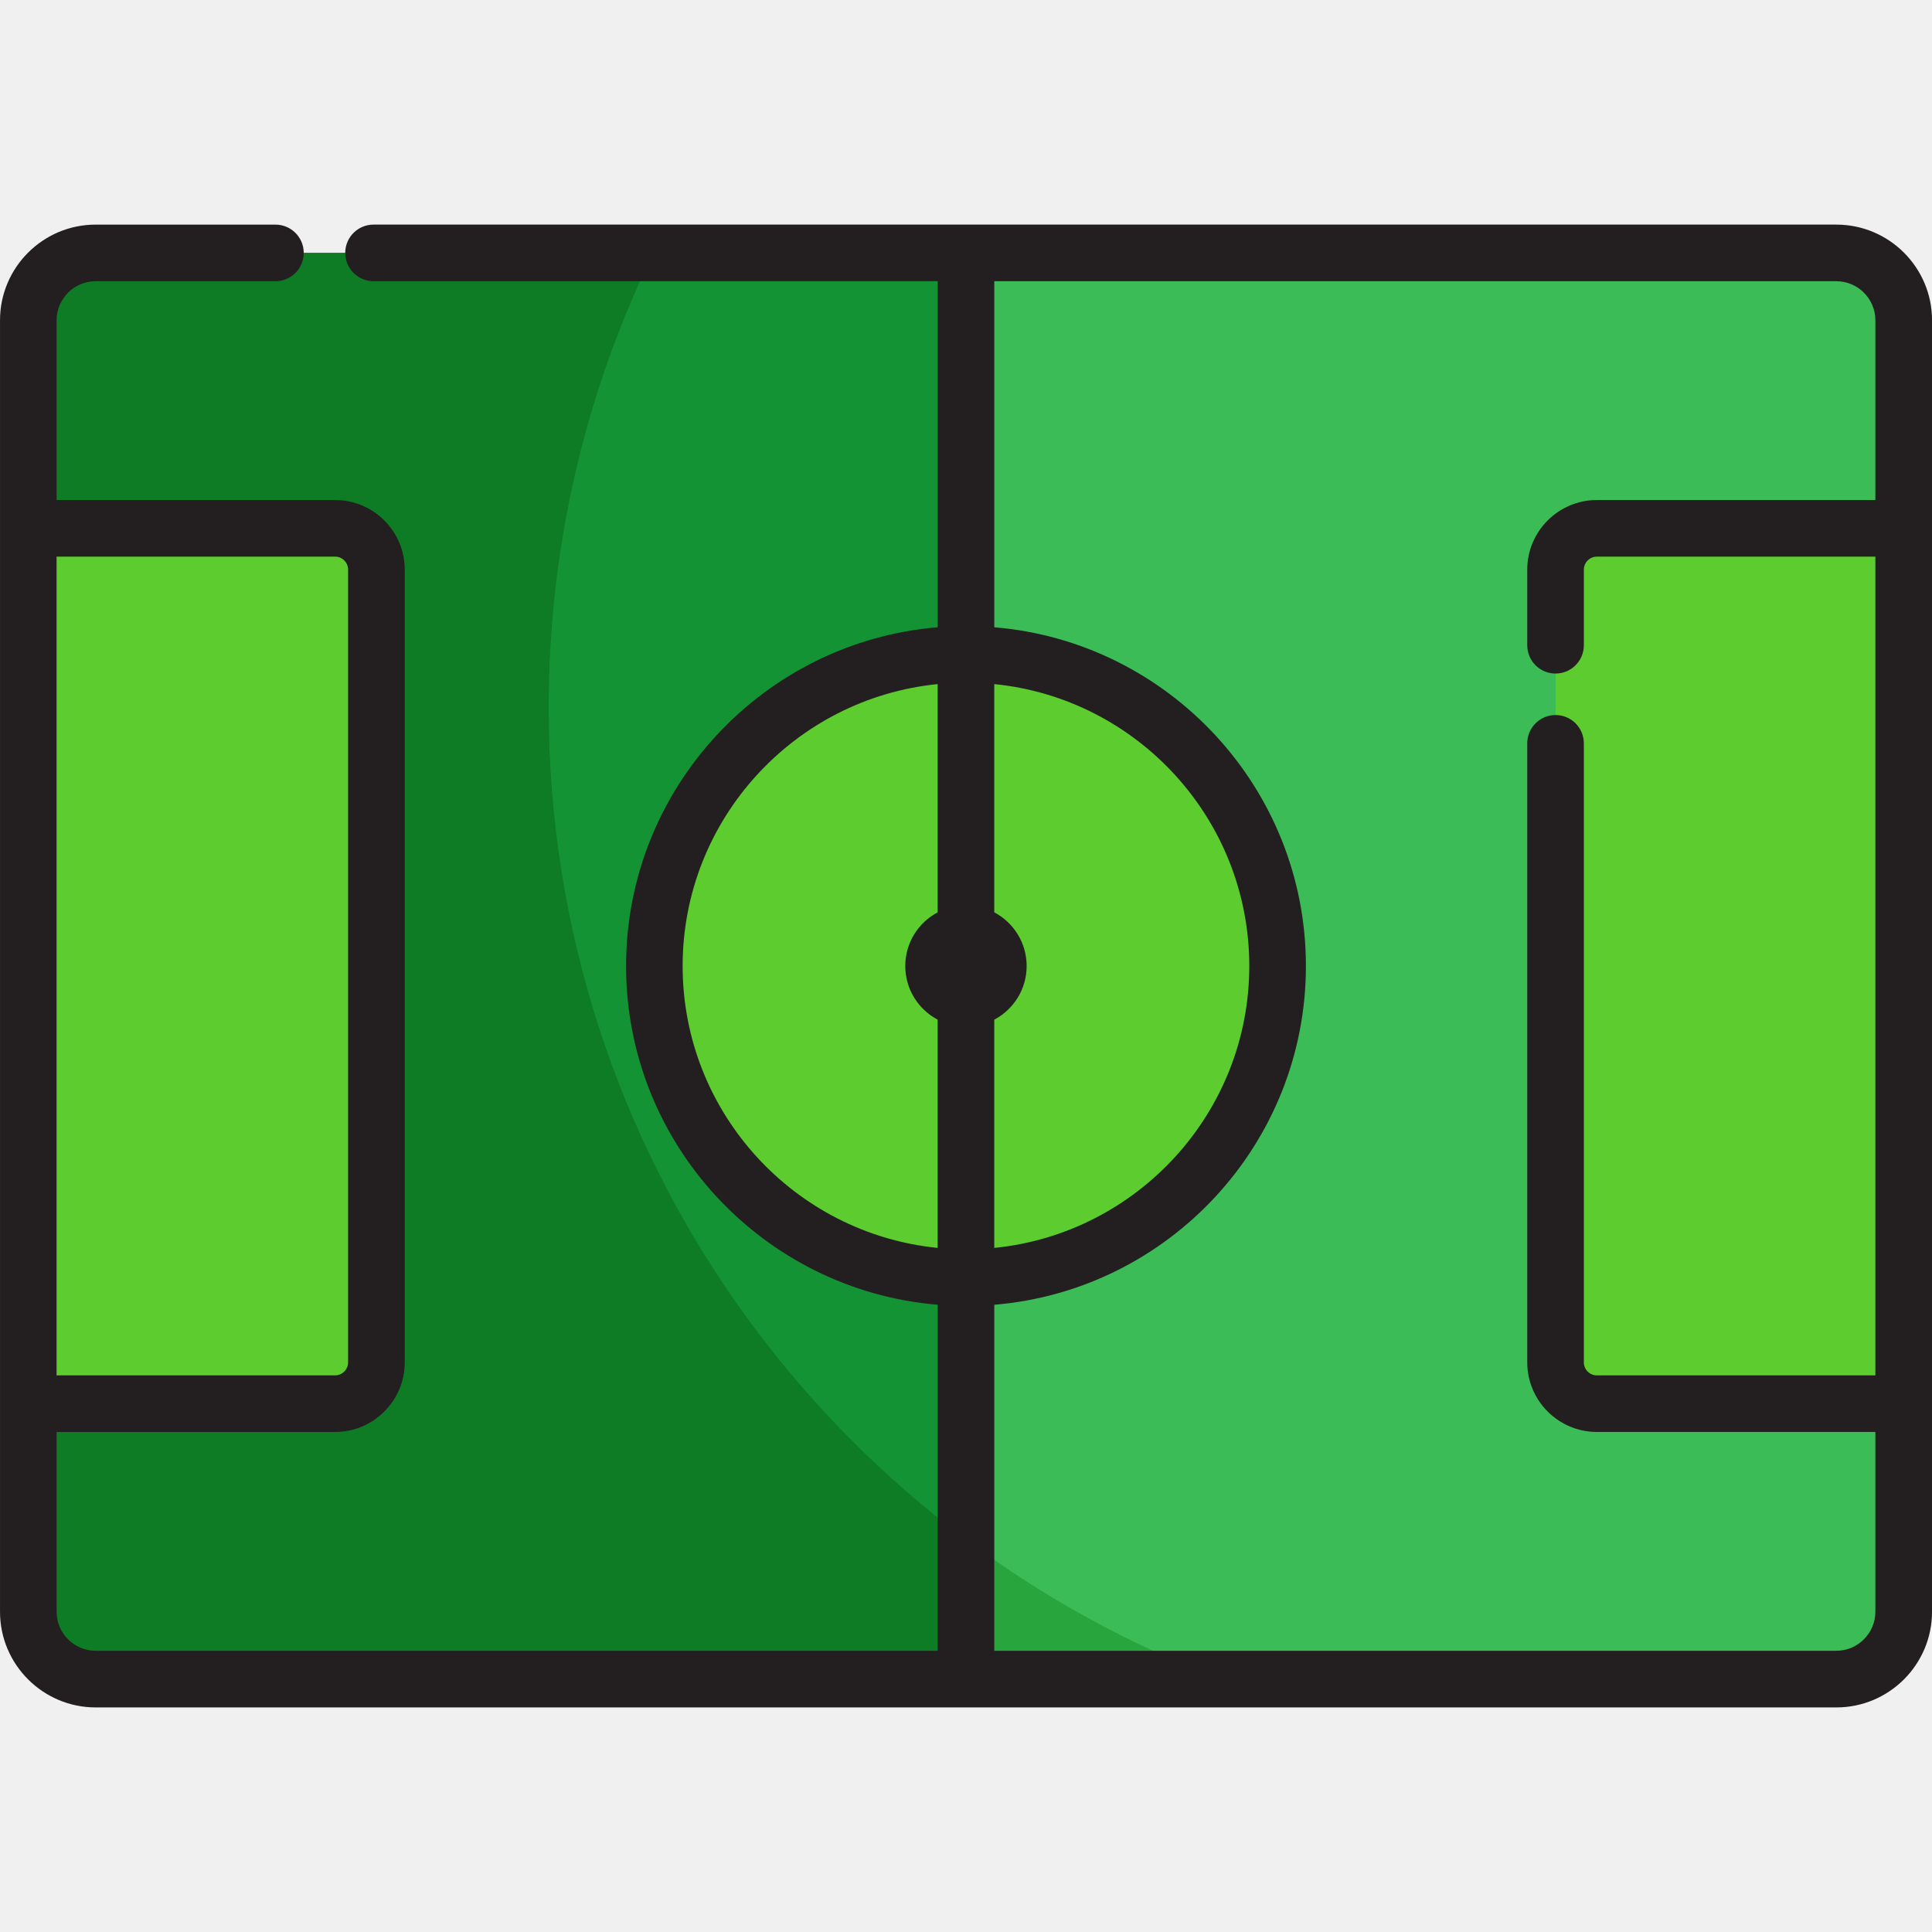
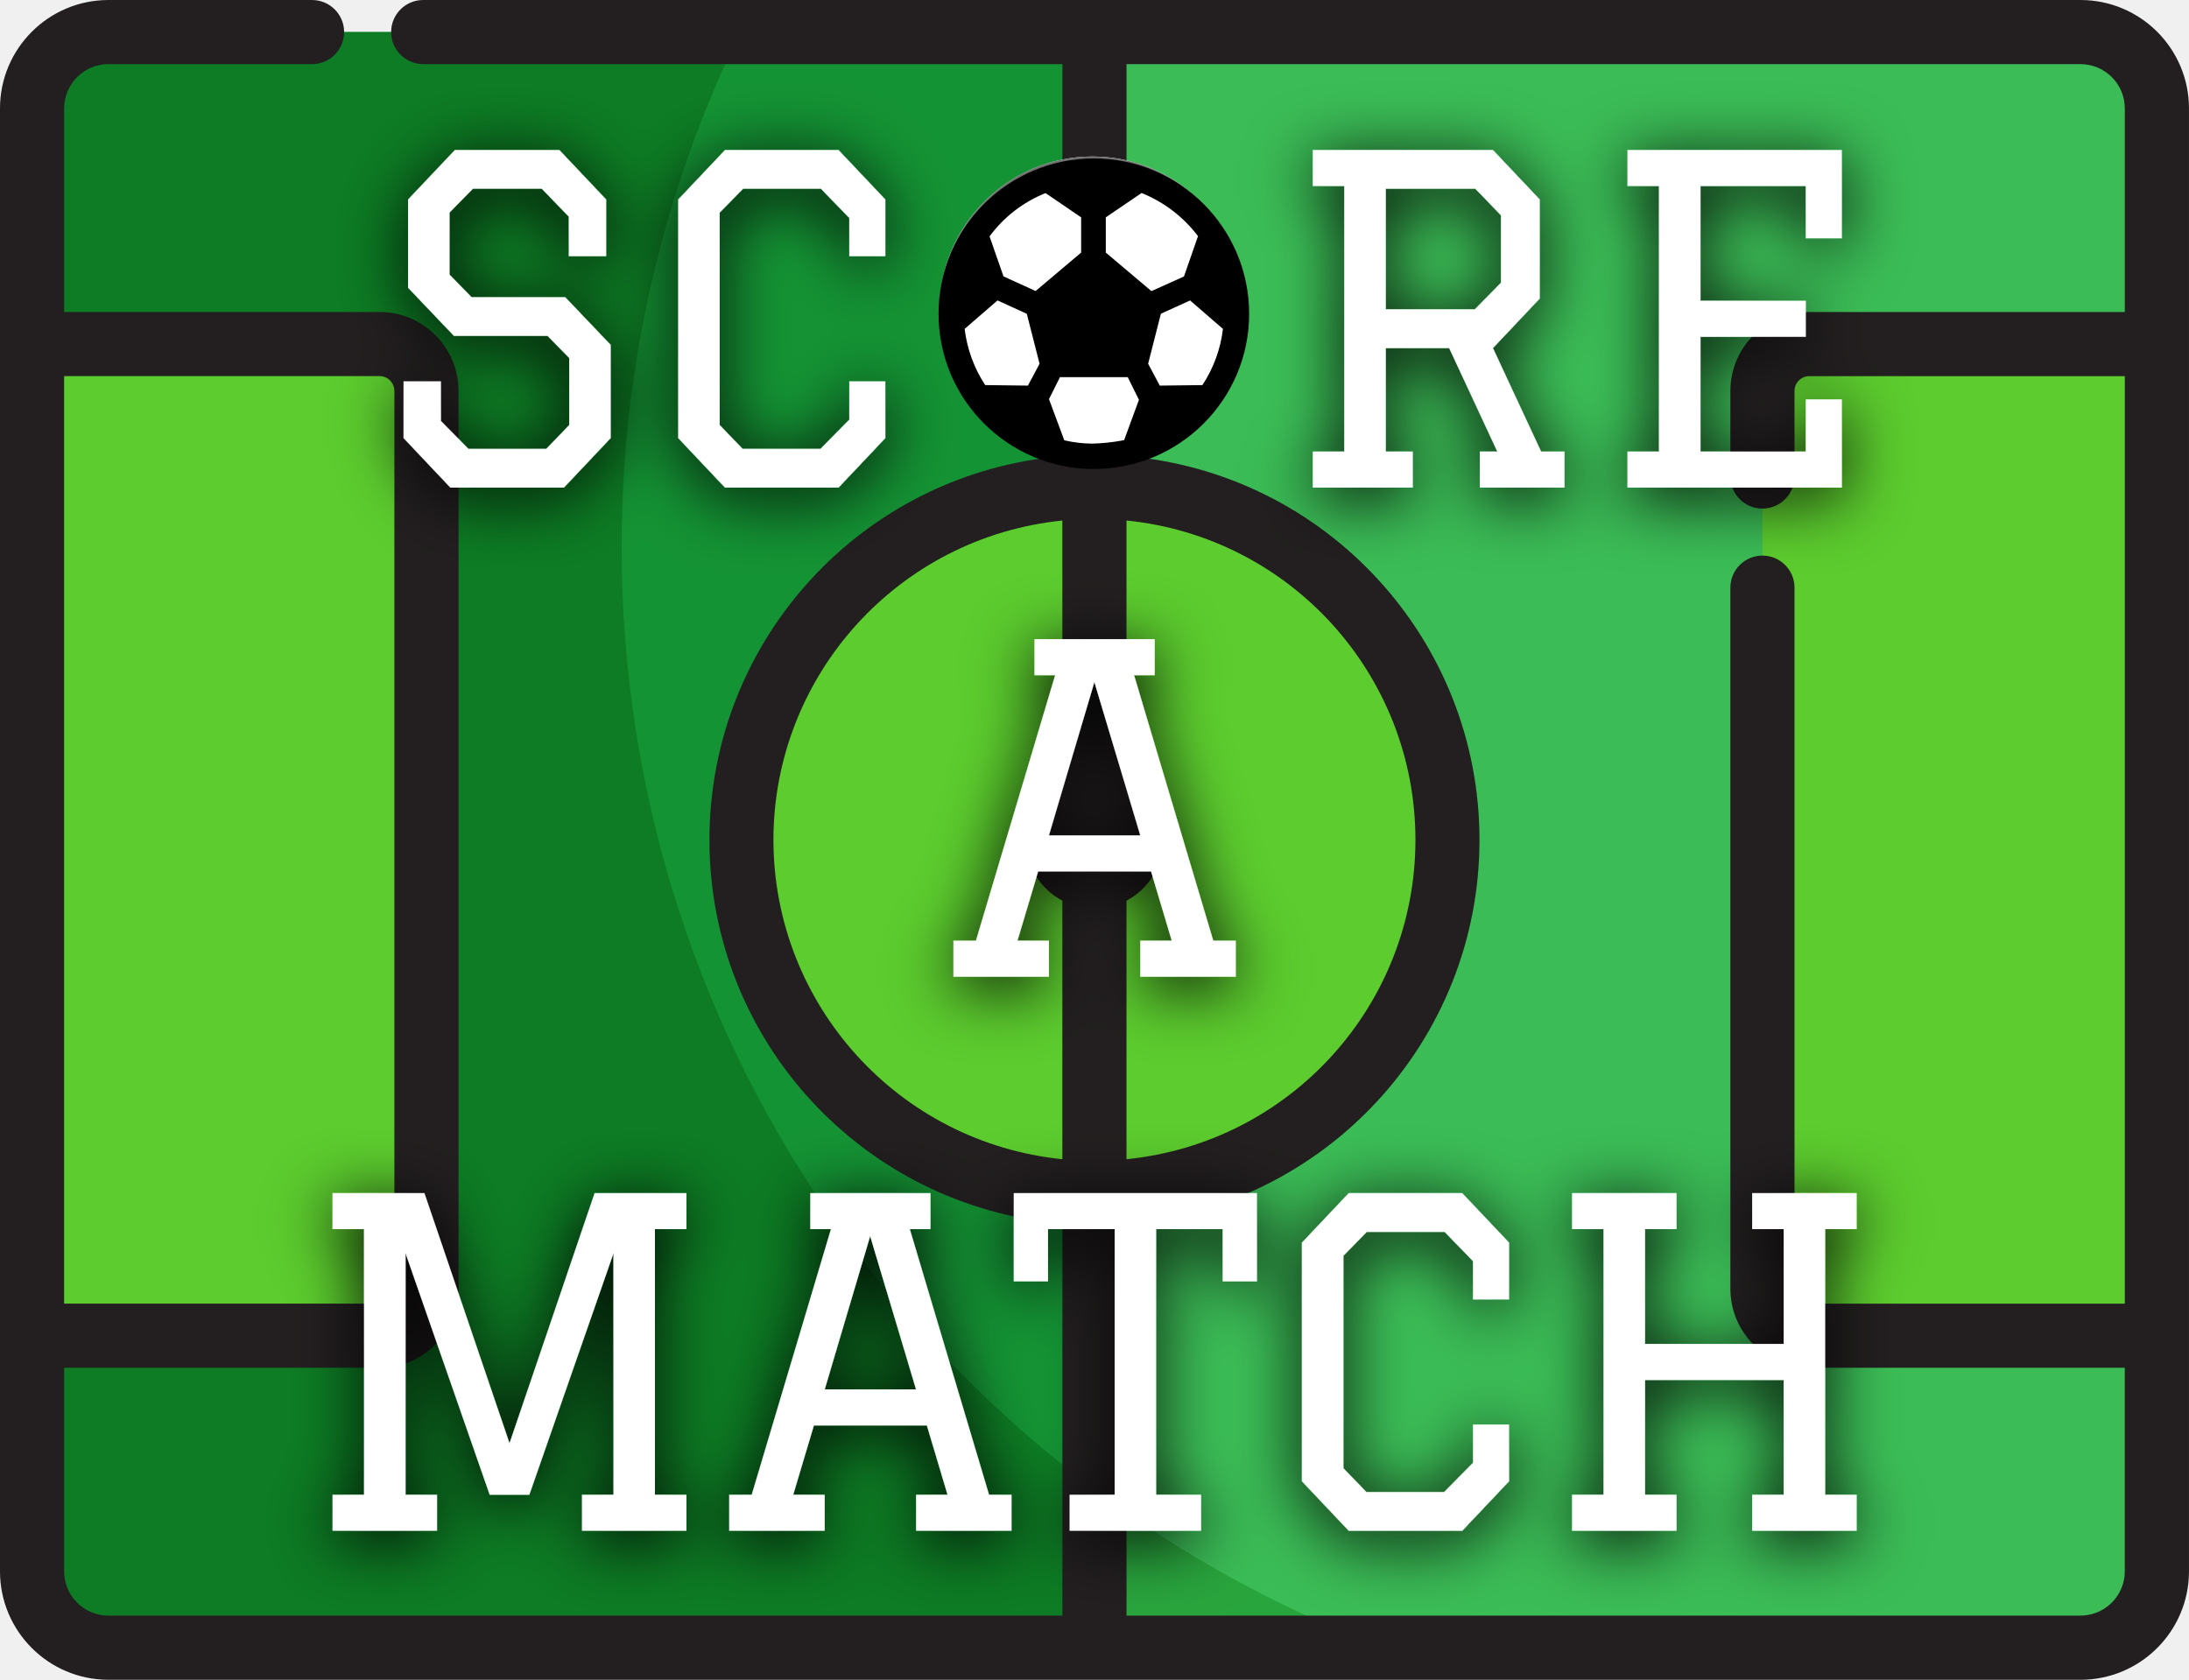
- <svg xmlns="http://www.w3.org/2000/svg" enable-background="new 0 0 511.999 511.999" version="1.1" viewBox="0 0 511.999 511.999" xml:space="preserve">
-   <path d="m504.5 427.12c0 9.861-7.994 17.856-17.856 17.856h-461.29c-9.862 0-17.856-7.994-17.856-17.856v-342.25c0-9.861 7.994-17.855 17.856-17.855h461.29c9.862 0 17.856 7.994 17.856 17.855l1e-3 342.25z" fill="#149334" />
-   <path d="m145.41 187.49c0-43.211 9.975-84.088 27.728-120.47h-147.78c-9.862 0-17.857 7.995-17.857 17.855v342.25c0 9.861 7.994 17.856 17.856 17.856h298.14c-104.06-39.226-178.09-139.71-178.09-257.48z" fill="#0D7C24" />
-   <path d="m486.64 67.021h-230.64v377.96h230.64c9.862 0 17.856-7.994 17.856-17.856v-342.25c2e-3 -9.86-7.993-17.855-17.856-17.855z" fill="#3BBC56" />
-   <path d="m256 444.98h67.501c-24.329-9.172-47.017-21.692-67.501-36.999v36.999z" fill="#29A53D" />
-   <g fill="#5CCC2E">
-     <path d="m504.5 140.01h-81.296c-6.055 0-10.962 4.906-10.962 10.96v210.06c0 6.05 4.906 10.96 10.962 10.96h81.296v-231.98z" />
-     <path d="m7.5 140.01h81.296c6.053 0 10.962 4.906 10.962 10.96v210.06c0 6.05-4.908 10.96-10.962 10.96h-81.296v-231.98z" />
-     <circle cx="256" cy="255.99" r="82.585" />
+ <svg xmlns="http://www.w3.org/2000/svg" width="671.225" height="515.166" viewBox="0 0 671.225 515.166">
+   <defs>
+     <filter id="Path_11" x="262.363" y="169.006" width="146.563" height="163.544" filterUnits="userSpaceOnUse">
+       <feOffset dy="3" input="SourceAlpha" />
+       <feGaussianBlur stdDeviation="10" result="blur" />
+       <feFlood />
+       <feComposite operator="in" in2="blur" />
+       <feComposite in="SourceGraphic" />
+     </filter>
+     <filter id="Path_9" x="93.751" y="19" width="207.723" height="163.544" filterUnits="userSpaceOnUse">
+       <feOffset dy="3" input="SourceAlpha" />
+       <feGaussianBlur stdDeviation="10" result="blur-2" />
+       <feFlood />
+       <feComposite operator="in" in2="blur-2" />
+       <feComposite in="SourceGraphic" />
+     </filter>
+     <filter id="Path_8" x="372.549" y="19" width="222.219" height="163.544" filterUnits="userSpaceOnUse">
+       <feOffset dy="3" input="SourceAlpha" />
+       <feGaussianBlur stdDeviation="10" result="blur-3" />
+       <feFlood />
+       <feComposite operator="in" in2="blur-3" />
+       <feComposite in="SourceGraphic" />
+     </filter>
+     <filter id="Path_10" x="71.98" y="338.924" width="527.328" height="163.544" filterUnits="userSpaceOnUse">
+       <feOffset dy="3" input="SourceAlpha" />
+       <feGaussianBlur stdDeviation="10" result="blur-4" />
+       <feFlood />
+       <feComposite operator="in" in2="blur-4" />
+       <feComposite in="SourceGraphic" />
+     </filter>
+   </defs>
+   <g id="Group_3" data-name="Group 3" transform="translate(-421 -324)">
+     <g id="message" transform="translate(420.997 264.479)">
+       <path id="Path_1" data-name="Path 1" d="M659.055,539.1a23.409,23.409,0,0,1-23.409,23.409H30.907A23.408,23.408,0,0,1,7.5,539.1V90.422A23.408,23.408,0,0,1,30.907,67.015h604.74a23.408,23.408,0,0,1,23.409,23.407V539.1Z" transform="translate(2.331 2.33)" fill="#149334" />
+       <path id="Path_2" data-name="Path 2" d="M188.3,224.953A359.143,359.143,0,0,1,224.647,67.02H30.911A23.41,23.41,0,0,0,7.5,90.427V539.109A23.409,23.409,0,0,0,30.91,562.518H421.764c-136.42-51.424-233.472-183.156-233.472-337.55Z" transform="translate(2.332 2.332)" fill="#0d7c24" />
+       <path id="Path_3" data-name="Path 3" d="M558.363,67.021H256v495.5H558.363a23.408,23.408,0,0,0,23.409-23.409V90.427A23.406,23.406,0,0,0,558.363,67.02Z" transform="translate(79.609 2.332)" fill="#3bbc56" />
+       <path id="Path_4" data-name="Path 4" d="M256,456.486h88.492A360,360,0,0,1,256,407.981Z" transform="translate(79.609 108.363)" fill="#29a53d" />
+       <g id="Group_1" data-name="Group 1" transform="translate(9.831 165.04)">
+         <path id="Path_5" data-name="Path 5" d="M533.19,140.01H426.613a14.368,14.368,0,0,0-14.371,14.368V429.762a14.371,14.371,0,0,0,14.371,14.368H533.19Z" transform="translate(118.365 -140.01)" fill="#5ccc2e" />
+         <path id="Path_6" data-name="Path 6" d="M7.5,140.01H114.077a14.37,14.37,0,0,1,14.371,14.368V429.762a14.372,14.372,0,0,1-14.371,14.368H7.5Z" transform="translate(-7.5 -140.01)" fill="#5ccc2e" />
+         <circle id="Ellipse_1" data-name="Ellipse 1" cx="108.267" cy="108.267" r="108.267" transform="translate(217.51 43.78)" fill="#5ccc2e" />
+       </g>
+       <path id="Path_7" data-name="Path 7" d="M637.972,59.521h-508.2a9.832,9.832,0,0,0,0,19.665h196V199.413a118.1,118.1,0,0,0,0,235.374V555.012H33.245a13.592,13.592,0,0,1-13.576-13.576V478.992h96.743a24.228,24.228,0,0,0,24.2-24.2V179.408a24.228,24.228,0,0,0-24.2-24.2H19.669V92.763A13.591,13.591,0,0,1,33.245,79.188H95.69a9.832,9.832,0,0,0,0-19.665H33.245A33.278,33.278,0,0,0,0,92.763V541.445a33.28,33.28,0,0,0,33.242,33.242h604.74a33.28,33.28,0,0,0,33.242-33.242V92.763a33.279,33.279,0,0,0-33.244-33.24ZM116.4,174.871a4.542,4.542,0,0,1,4.537,4.535V454.789a4.542,4.542,0,0,1-4.537,4.535H19.657V174.869H116.4Zm229.027,160.87a21.072,21.072,0,0,0,0-37.285v-79.3a98.434,98.434,0,0,1,0,195.883v-79.3ZM237.161,317.1a98.57,98.57,0,0,1,88.6-97.942v79.3a21.072,21.072,0,0,0,0,37.285v79.3a98.569,98.569,0,0,1-88.6-97.942Zm400.8,237.916H345.434V434.792a118.1,118.1,0,0,0,0-235.374V79.191H637.966a13.591,13.591,0,0,1,13.576,13.575V155.21H554.8a24.229,24.229,0,0,0-24.2,24.2v26.252a9.832,9.832,0,1,0,19.665,0V179.411a4.542,4.542,0,0,1,4.537-4.535h96.743V459.332H554.8a4.542,4.542,0,0,1-4.537-4.535V239.745a9.832,9.832,0,1,0-19.665,0V454.784a24.228,24.228,0,0,0,24.2,24.2h96.743v62.444A13.592,13.592,0,0,1,637.964,555Z" fill="#231f20" />
+     </g>
+     <g transform="matrix(1, 0, 0, 1, 421, 324)" filter="url(#Path_11)">
+       <path id="Path_11-2" data-name="Path 11" d="M-7.753-78H29.108v11.045H22.757L47.056,14.5h6.9V25.544H24.69V14.5h9.664L28-6.762H-6.649L-13,14.5h9.664V25.544H-32.6V14.5h6.9L-1.4-66.955H-7.753ZM10.608-64.884-3.336-17.806H24.69Z" transform="translate(324.97 274.01)" fill="#fff" />
+     </g>
+     <g id="Group_2" data-name="Group 2" transform="translate(708.792 372.163)">
+       <g id="Ellipse_2" data-name="Ellipse 2" transform="translate(0.208 -0.163)" fill="#fff" stroke="#707070" stroke-width="1">
+         <ellipse cx="47" cy="47.5" rx="47" ry="47.5" stroke="none" />
+         <ellipse cx="47" cy="47.5" rx="46.5" ry="47" fill="none" />
+       </g>
+       <path id="Icon_ionic-md-football" data-name="Icon ionic-md-football" d="M51,3.375A47.621,47.621,0,1,0,98.618,51,47.673,47.673,0,0,0,51,3.375ZM21.462,46.921l8.975,4.1,3.915,15.317L30.78,73.044l-13.1-.16a39.987,39.987,0,0,1-6.3-17.24ZM71.213,73.044l-3.572-6.708L71.556,51l8.952-4.075,10.074,8.723a39.7,39.7,0,0,1-6.3,17.24Zm7.418-33.472-9.982,4.487L54.66,32.245V21.439l10.967-7.464A40.824,40.824,0,0,1,82.935,27.209ZM36.183,14,47.1,21.439V32.245L33.138,44.036l-9.845-4.487L19.012,27.277A39.65,39.65,0,0,1,36.183,14Zm6.2,75.92c-.16-.046-.3-.069-.458-.114L37.237,77.188,40.6,70.457H61.391l3.434,6.937-4.533,12.34c-.229.046-.458.114-.687.16a57.72,57.72,0,0,1-9.25.939A38.821,38.821,0,0,1,42.388,89.918Z" transform="translate(-3.375 -2.946)" />
+     </g>
+     <g transform="matrix(1, 0, 0, 1, 421, 324)" filter="url(#Path_9)">
+       <path id="Path_9-2" data-name="Path 9" d="M7.006-45.418H-4.453V-57.567l-8.284-8.56H-33.859l-7.179,7.317v19.052l6.765,6.9H-5.557L8.387-18.221V10.357L-5.971,25.544H-40.762L-55.12,10.357v-17.4h11.459V5.111l8.422,8.56h23.884l7.041-7.317V-14.217l-6.627-6.765H-39.657L-53.739-35.754V-62.814L-39.381-78h32.03L7.006-62.814ZM81.558-7.038H92.6v17.4L78.244,25.544H43.454L29.1,10.357V-62.814L43.454-78H78.244L92.6-62.814v17.4H81.558V-57.153l-8.7-8.974H48.976L41.8-58.81V6.354l7.041,7.317H72.722L81.558,4.7Z" transform="translate(178.87 124)" fill="#fff" />
+     </g>
+     <g transform="matrix(1, 0, 0, 1, 421, 324)" filter="url(#Path_8)">
+       <path id="Path_8-2" data-name="Path 8" d="M-61.1-78H-5.877L8.481-62.814v30.373L-5.877-17.254,8.9,14.5h7.179V25.544H-9.88V14.5H-4.5L-19.268-17.254H-38.735V14.5h8.284V25.544H-61.1V14.5h9.664V-66.955H-61.1Zm22.365,11.873v37H-11.4l8.007-8.145V-57.982l-7.869-8.145ZM35.4-78h65.716v27.059H90.074V-66.955H57.768v35.2H90.074v11.045H57.768V14.5H90.074V-1.516h11.045V25.544H35.4V14.5h9.664V-66.955H35.4Z" transform="translate(463.65 124)" fill="#fff" />
+     </g>
+     <g transform="matrix(1, 0, 0, 1, 421, 324)" filter="url(#Path_10)">
+       <path id="Path_10-2" data-name="Path 10" d="M-176.02-78h28.164l26.093,76.761L-95.67-78h28.164v11.045H-77.17V14.5h9.664V25.544h-32.03V14.5h9.664V-59.638L-115.688,14.5h-12.149l-25.817-74.137V14.5h9.664V25.544h-32.03V14.5h9.664V-66.955h-9.664Zm146.48,0H7.322v11.045H.971L25.269,14.5h6.9V25.544H2.9V14.5h9.664L6.217-6.762H-28.436L-34.786,14.5h9.664V25.544H-54.391V14.5h6.9l24.3-81.455H-29.54Zm18.362,13.116L-25.122-17.806H2.9ZM90.295,25.544H49.982V14.5H63.788V-66.955H43.355v16.015H32.862V-78h74.552v27.059H96.922V-66.955H76.489V14.5H90.295ZM173.682-7.038h11.045v17.4L170.369,25.544H135.578L121.22,10.357V-62.814L135.578-78h34.791l14.358,15.186v17.4H173.682V-57.153l-8.7-8.974H141.1l-7.179,7.317V6.354l7.041,7.317h23.884L173.682,4.7ZM204.055-78h32.03v11.045H226.42v35.2h42.522v-35.2h-9.664V-78h32.03v11.045h-9.664V14.5h9.664V25.544h-32.03V14.5h9.664v-35.2H226.42V14.5h9.664V25.544h-32.03V14.5h9.664V-66.955h-9.664Z" transform="translate(278 443.92)" fill="#fff" />
+     </g>
  </g>
-   <path d="m486.64 59.521h-387.65c-4.143 0-7.5 3.358-7.5 7.5s3.357 7.5 7.5 7.5h149.51v91.708c-46.177 3.824-82.585 42.624-82.585 89.77s36.408 85.945 82.585 89.771v91.707h-223.14c-5.71 0-10.356-4.646-10.356-10.356v-47.631h73.795c10.181 0 18.462-8.281 18.462-18.46v-210.06c0-10.179-8.281-18.46-18.462-18.46h-73.795v-47.632c0-5.71 4.646-10.355 10.356-10.355h47.632c4.143 0 7.5-3.358 7.5-7.5s-3.357-7.5-7.5-7.5h-47.632c-13.982 0-25.357 11.374-25.357 25.355v342.25c0 13.982 11.375 25.357 25.357 25.357h461.29c13.982 0 25.357-11.375 25.357-25.357v-342.25c0-13.981-11.375-25.355-25.358-25.355zm-397.85 87.988c1.908 0 3.461 1.552 3.461 3.459v210.06c0 1.907-1.553 3.459-3.461 3.459h-73.795v-216.98h73.795zm174.7 122.71c5.101-2.696 8.581-8.048 8.581-14.219 0-6.172-3.48-11.525-8.581-14.222v-60.486c37.893 3.775 67.584 35.838 67.584 74.709s-29.692 70.933-67.584 74.709v-60.491zm-82.585-14.219c0-38.87 29.691-70.933 67.584-74.709v60.487c-5.101 2.696-8.581 8.049-8.581 14.222 0 6.17 3.48 11.522 8.581 14.219v60.49c-37.892-3.775-67.584-35.837-67.584-74.709zm305.73 181.48h-223.14v-91.706c46.177-3.825 82.585-42.624 82.585-89.771s-36.408-85.946-82.585-89.77v-91.708h223.14c5.71 0 10.356 4.645 10.356 10.355v47.632h-73.795c-10.181 0-18.462 8.282-18.462 18.46v20.025c0 4.142 3.357 7.5 7.5 7.5s7.5-3.358 7.5-7.5v-20.025c0-1.907 1.553-3.459 3.461-3.459h73.795v216.98h-73.795c-1.908 0-3.461-1.552-3.461-3.459v-164.04c0-4.142-3.357-7.5-7.5-7.5s-7.5 3.358-7.5 7.5v164.03c0 10.18 8.282 18.46 18.462 18.46h73.795v47.632c0 5.71-4.646 10.355-10.357 10.355z" fill="#231F20" />
</svg>
